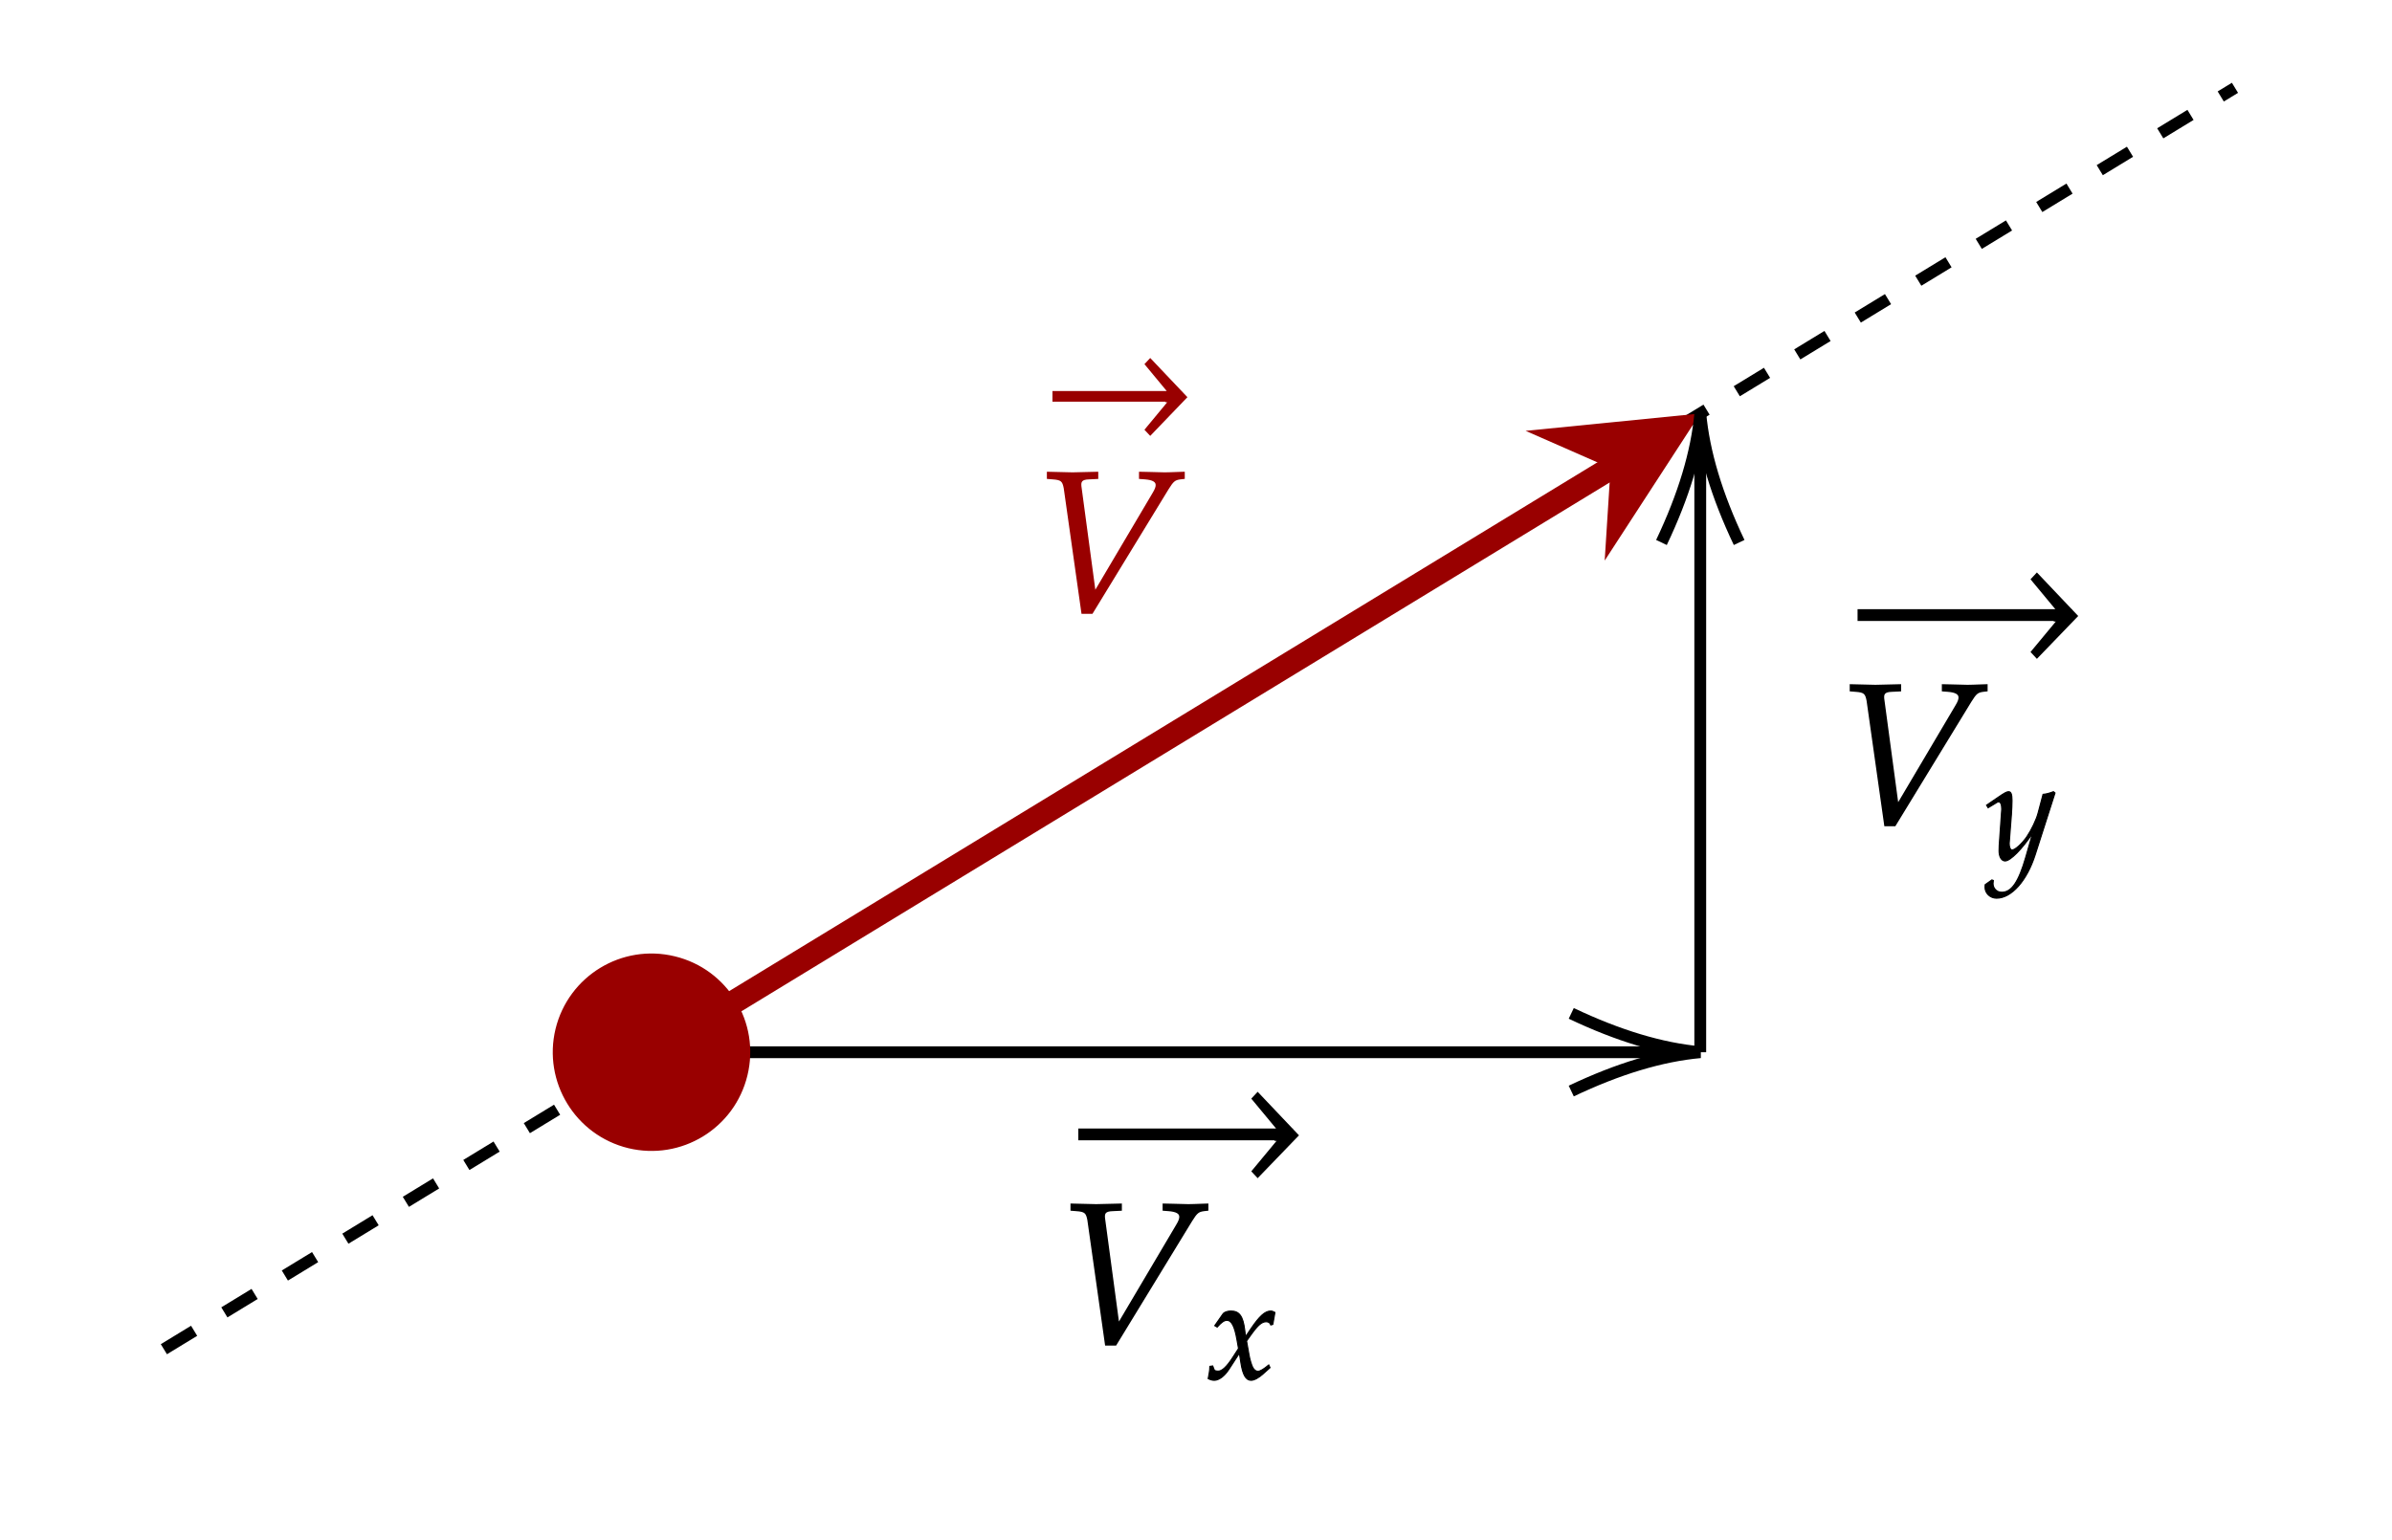
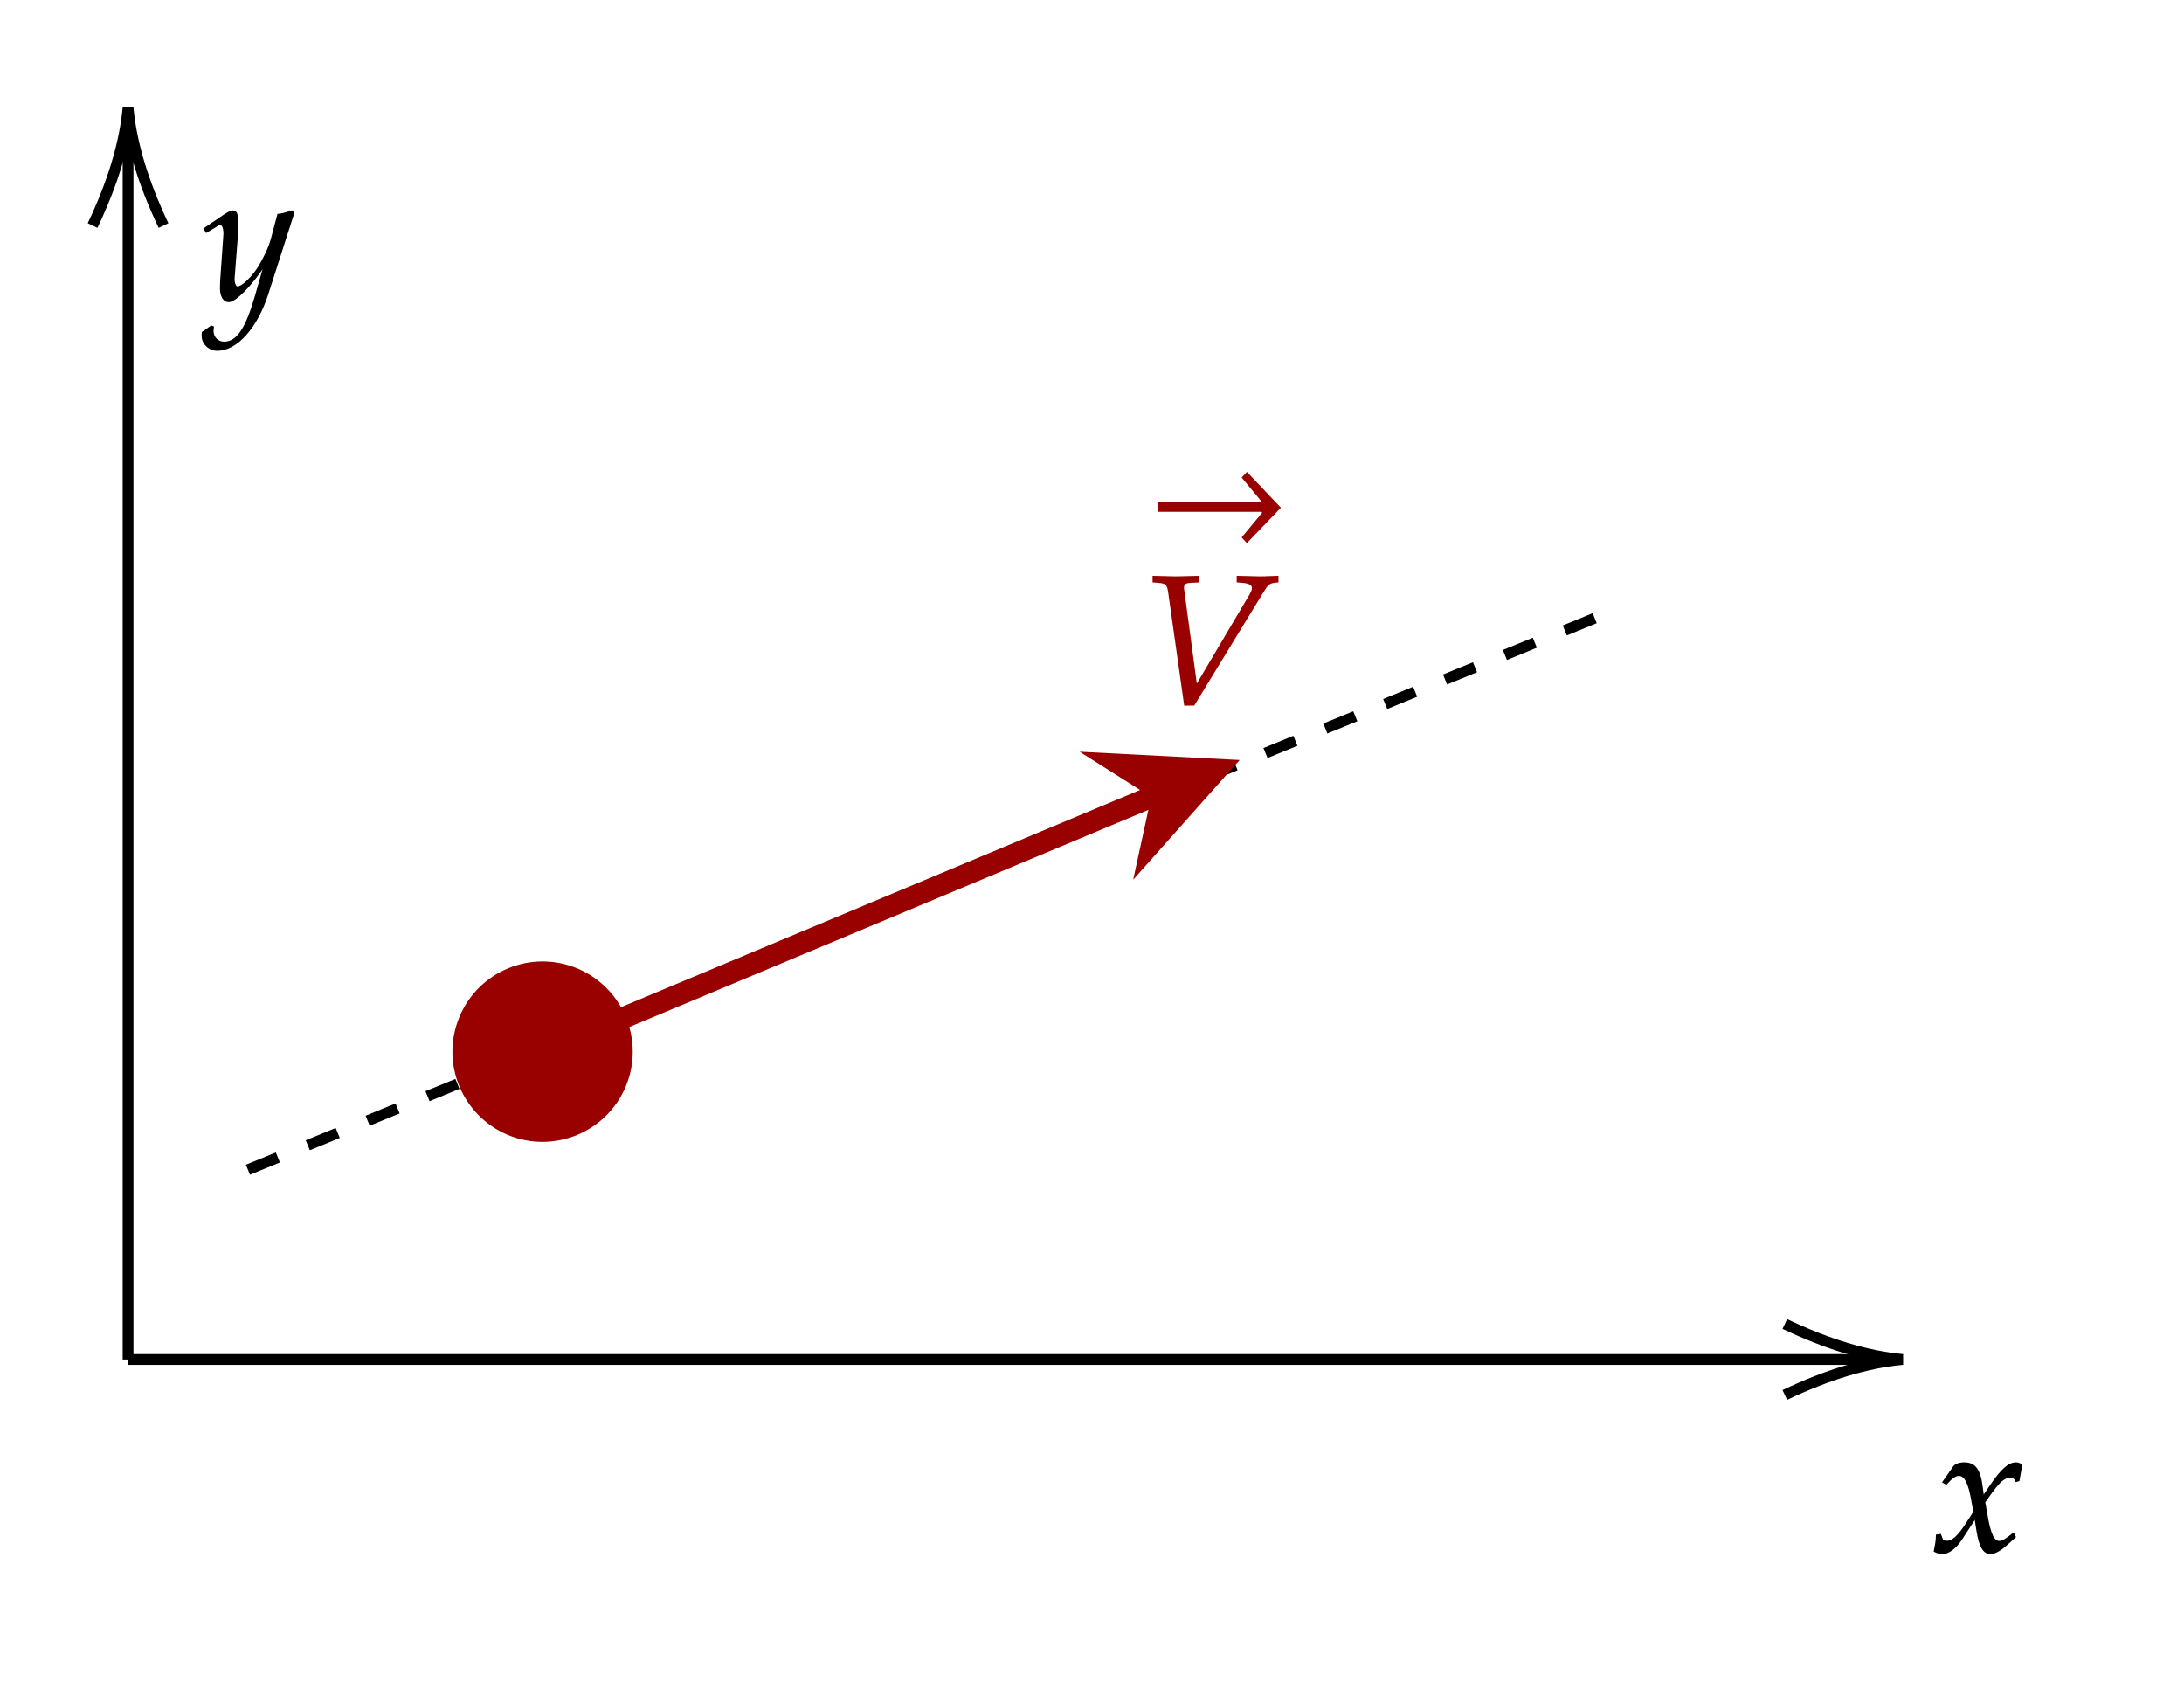
- <svg xmlns="http://www.w3.org/2000/svg" x="0" y="0" width="202.6" height="130.463" style="         width:202.6px;         height:130.463px;         background: transparent;         fill: none; ">
+ <svg xmlns="http://www.w3.org/2000/svg" x="0" y="0" width="202.6" height="155.963" style="         width:202.6px;         height:155.963px;         background: #FFF;         fill: none; ">
  <svg />
  <svg class="role-diagram-draw-area" style="overflow: visible;">
    <g class="shapes-region" style="stroke: black; fill: none;">
      <g class="arrow-line">
-         <path class="connection real" stroke-dasharray="" d="  M55.18,89.15 L142.01,89.15" style="stroke: rgb(0, 0, 0); stroke-opacity: 1; stroke-width: 1; fill: none; fill-opacity: 1;" />
-         <g stroke="rgb(0,0,0)" stroke-opacity="1" transform="matrix(-1,1.2246467991473532e-16,-1.2246467991473532e-16,-1,144.0137,89.14678)" style="stroke: rgb(0, 0, 0); stroke-width: 1;">
+         <path class="connection real" stroke-dasharray="" d="  M11.88,126.09 L11.88,11.99" style="stroke: rgb(0, 0, 0); stroke-opacity: 1; stroke-width: 1; fill: none; fill-opacity: 1;" />
+         <g stroke="rgb(0,0,0)" stroke-opacity="1" transform="matrix(3.061616997868383e-16,1,-1,3.061616997868383e-16,11.87914,9.987495)" style="stroke: rgb(0, 0, 0); stroke-width: 1;">
          <path d=" M10.93,-3.29 Q4.96,-0.45 0,0 Q4.96,0.45 10.93,3.29" />
        </g>
      </g>
      <g class="arrow-line">
-         <path class="connection real" stroke-dasharray="3" d="  M13.88,114.31 L189.3,7.44" style="stroke: rgb(0, 0, 0); stroke-width: 1; fill: none; fill-opacity: 1;" />
+         <path class="connection real" stroke-dasharray="" d="  M11.88,126.09 L174.5,126.09" style="stroke: rgb(0, 0, 0); stroke-opacity: 1; stroke-width: 1; fill: none; fill-opacity: 1;" />
+         <g stroke="rgb(0,0,0)" stroke-opacity="1" transform="matrix(-1,1.2246467991473532e-16,-1.2246467991473532e-16,-1,176.5,126.0875)" style="stroke: rgb(0, 0, 0); stroke-width: 1;">
+           <path d=" M10.93,-3.29 Q4.96,-0.45 0,0 Q4.96,0.45 10.93,3.29" />
+         </g>
      </g>
      <g class="arrow-line">
-         <path class="connection real" stroke-dasharray="" d="  M55.18,89.15 L140.6,37.11" style="stroke: rgb(153, 0, 0); stroke-opacity: 1; stroke-width: 2; fill: none; fill-opacity: 1;" />
-         <g stroke="none" fill="rgb(153,0,0)" fill-opacity="1" transform="matrix(-0.8540051,0.5202646,-0.5202646,-0.8540051,144.0137,35.03125)" style="stroke: none; fill: rgb(153, 0, 0); stroke-width: 2;">
+         <path class="connection real" stroke-dasharray="3" d="  M23,108.49 L150,56.49" style="stroke: rgb(0, 0, 0); stroke-width: 1; fill: none; fill-opacity: 1;" />
+       </g>
+       <g class="arrow-line">
+         <path class="connection real" stroke-dasharray="" d="  M50.33,97.54 L111.31,72.03" style="stroke: rgb(153, 0, 0); stroke-opacity: 1; stroke-width: 2; fill: none; fill-opacity: 1;" />
+         <g stroke="none" fill="rgb(153,0,0)" fill-opacity="1" transform="matrix(-0.9225381,0.385906,-0.385906,-0.9225381,115,70.4875)" style="stroke: none; fill: rgb(153, 0, 0); stroke-width: 2;">
          <path d=" M13.4,-6.43 L0,0 L13.4,6.44 L8.9,0 Z" />
        </g>
      </g>
      <g class="composite-shape">
-         <path class="real" d=" M47.54,87.29 C48.57,83.07 52.82,80.48 57.04,81.51 C61.26,82.53 63.85,86.78 62.82,91 C61.8,95.22 57.55,97.81 53.33,96.79 C49.11,95.76 46.52,91.51 47.54,87.29 Z" style="stroke-width: 1; stroke: rgb(153, 0, 0); stroke-opacity: 1; fill: rgb(153, 0, 0); fill-opacity: 1;" />
-       </g>
-       <g class="arrow-line">
-         <path class="connection real" stroke-dasharray="" d="  M144.01,89.15 L144.01,37.03" style="stroke: rgb(0, 0, 0); stroke-opacity: 1; stroke-width: 1; fill: none; fill-opacity: 1;" />
-         <g stroke="rgb(0,0,0)" stroke-opacity="1" transform="matrix(3.061616997868383e-16,1,-1,3.061616997868383e-16,144.0137,35.03125)" style="stroke: rgb(0, 0, 0); stroke-width: 1;">
-           <path d=" M10.93,-3.29 Q4.96,-0.45 0,0 Q4.96,0.45 10.93,3.29" />
-         </g>
+         <path class="real" d=" M43.08,94.51 C44.75,90.5 49.35,88.61 53.36,90.28 C57.37,91.96 59.26,96.56 57.59,100.57 C55.92,104.57 51.31,106.47 47.3,104.8 C43.3,103.12 41.4,98.52 43.08,94.51 Z" style="stroke-width: 1; stroke: rgb(153, 0, 0); stroke-opacity: 1; fill: rgb(153, 0, 0); fill-opacity: 1;" />
      </g>
      <g />
    </g>
    <g />
    <g />
    <g />
  </svg>
-   <svg width="201" height="128.863" style="width:201px;height:128.863px;font-family:Asana-Math, Asana;background:transparent;">
+   <svg width="201" height="154.363" style="width:201px;height:154.363px;font-family:Asana-Math, Asana;background:#FFF;">
    <g>
      <g>
        <g>
-           <g>
-             <g>
-               <g>
-                 <g transform="matrix(1,0,0,1,89.46252,113.8)">
-                   <path transform="matrix(0.017,0,0,-0.017,0,0)" d="M310 96L239 624C237 646 241 661 281 662L323 664L323 692L282 691C245 690 217 689 199 689C181 689 153 690 116 691L75 692L75 664L100 662C144 659 152 651 159 614L247 -8L296 -8L674 611C699 651 707 658 736 662L754 664L754 692L724 691C697 690 674 689 658 689C648 689 621 690 580 691L534 692L534 664L560 662C598 659 617 649 617 630C617 619 613 608 601 588Z" stroke="rgb(0,0,0)" stroke-opacity="1" stroke-width="8" fill="rgb(0,0,0)" fill-opacity="1" />
-                 </g>
-               </g>
-               <g>
-                 <g>
-                   <g>
-                     <g>
-                       <g transform="matrix(1,0,0,1,102.225,116.8125)">
-                         <path transform="matrix(0.0119,0,0,-0.0119,0,0)" d="M9 1C24 -7 40 -11 52 -11C85 -11 124 18 155 65L231 182L242 113C255 28 278 -11 314 -11C336 -11 368 6 400 35L449 79L440 98C404 68 379 53 363 53C348 53 335 63 325 83C316 102 305 139 300 168L282 269L317 318C364 383 391 406 422 406C438 406 450 398 455 383L469 387L484 472C472 479 463 482 454 482C414 482 374 446 312 354L275 299L269 347C257 446 230 482 171 482C145 482 123 474 114 461L56 378L73 368C103 402 123 416 142 416C175 416 197 375 214 277L225 215L185 153C142 86 108 54 80 54C65 54 54 58 52 63L41 91L21 88C21 53 13 27 9 1Z" stroke="rgb(0,0,0)" stroke-opacity="1" stroke-width="8" fill="rgb(0,0,0)" fill-opacity="1" />
-                       </g>
-                     </g>
-                   </g>
-                 </g>
-               </g>
-             </g>
+           <g transform="matrix(1,0,0,1,179.3,143.8875)">
+             <path transform="matrix(0.017,0,0,-0.017,0,0)" d="M9 1C24 -7 40 -11 52 -11C85 -11 124 18 155 65L231 182L242 113C255 28 278 -11 314 -11C336 -11 368 6 400 35L449 79L440 98C404 68 379 53 363 53C348 53 335 63 325 83C316 102 305 139 300 168L282 269L317 318C364 383 391 406 422 406C438 406 450 398 455 383L469 387L484 472C472 479 463 482 454 482C414 482 374 446 312 354L275 299L269 347C257 446 230 482 171 482C145 482 123 474 114 461L56 378L73 368C103 402 123 416 142 416C175 416 197 375 214 277L225 215L185 153C142 86 108 54 80 54C65 54 54 58 52 63L41 91L21 88C21 53 13 27 9 1Z" stroke="rgb(0,0,0)" stroke-opacity="1" stroke-width="8" fill="rgb(0,0,0)" fill-opacity="1" />
          </g>
-           <svg x="89.463" overflow="visible" y="90.8" height="10" width="20.562">
-             <path d=" M 20.56 5.39 l -3.50 -3.69 l -0.54 0.58 l 2.14 2.58 h -0.17 v 1.00 h 0.17 l -2.14 2.58 l 0.54 0.58 z  M 1.87 5.81 h 18.18 v -1.00 h -18.18 z" style="fill:rgb(0,0,0);fill-opacity:1;stroke-width:1px;stroke:none;stroke-opacity:1;" />
-           </svg>
+         </g>
+       </g>
+     </g>
+     <g>
+       <g>
+         <g>
+           <g transform="matrix(1,0,0,1,14.67502,27.77499)">
+             <path transform="matrix(0.017,0,0,-0.017,0,0)" d="M242 -180C241 -187 241 -193 241 -198C241 -241 278 -276 323 -276C429 -276 539 -152 598 33L739 473L728 482C699 471 676 465 654 463L619 331C607 284 572 211 539 162C504 111 455 67 433 67C421 67 412 90 413 115L429 322C431 353 433 391 433 419C433 464 426 482 409 482C396 482 382 475 334 442L252 386L263 368L313 398C318 401 329 410 338 410C352 410 360 391 360 358C360 357 360 351 359 343L342 100L341 60C341 18 359 -11 384 -11C421 -11 505 74 580 187L531 16C480 -161 430 -234 360 -234C325 -234 298 -207 298 -172C298 -167 299 -159 300 -150L290 -146Z" stroke="rgb(0,0,0)" stroke-opacity="1" stroke-width="8" fill="rgb(0,0,0)" fill-opacity="1" />
+           </g>
        </g>
      </g>
    </g>
    <g>
      <g>
        <g>
          <g>
            <g>
              <g>
-                 <g transform="matrix(1,0,0,1,155.4625,69.8)">
-                   <path transform="matrix(0.017,0,0,-0.017,0,0)" d="M310 96L239 624C237 646 241 661 281 662L323 664L323 692L282 691C245 690 217 689 199 689C181 689 153 690 116 691L75 692L75 664L100 662C144 659 152 651 159 614L247 -8L296 -8L674 611C699 651 707 658 736 662L754 664L754 692L724 691C697 690 674 689 658 689C648 689 621 690 580 691L534 692L534 664L560 662C598 659 617 649 617 630C617 619 613 608 601 588Z" stroke="rgb(0,0,0)" stroke-opacity="1" stroke-width="8" fill="rgb(0,0,0)" fill-opacity="1" />
-                 </g>
-               </g>
-               <g>
-                 <g>
-                   <g>
-                     <g>
-                       <g transform="matrix(1,0,0,1,168.225,72.81252)">
-                         <path transform="matrix(0.0119,0,0,-0.0119,0,0)" d="M-7 -180C-8 -187 -8 -193 -8 -198C-8 -241 29 -276 74 -276C180 -276 290 -152 349 33L490 473L479 482C450 471 427 465 405 463L370 331C358 284 323 211 290 162C255 111 206 67 184 67C172 67 163 90 164 115L180 322C182 353 184 391 184 419C184 464 177 482 160 482C147 482 133 475 85 442L3 386L14 368L64 398C69 401 80 410 89 410C103 410 111 391 111 358C111 357 111 351 110 343L93 100L92 60C92 18 110 -11 135 -11C172 -11 256 74 331 187L282 16C231 -161 181 -234 111 -234C76 -234 49 -207 49 -172C49 -167 50 -159 51 -150L41 -146Z" stroke="rgb(0,0,0)" stroke-opacity="1" stroke-width="8" fill="rgb(0,0,0)" fill-opacity="1" />
-                       </g>
-                     </g>
-                   </g>
-                 </g>
-               </g>
-             </g>
-           </g>
-           <svg x="155.463" overflow="visible" y="46.8" height="10" width="20.562">
-             <path d=" M 20.56 5.39 l -3.50 -3.69 l -0.54 0.58 l 2.14 2.58 h -0.17 v 1.00 h 0.17 l -2.14 2.58 l 0.54 0.58 z  M 1.87 5.81 h 18.18 v -1.00 h -18.18 z" style="fill:rgb(0,0,0);fill-opacity:1;stroke-width:1px;stroke:none;stroke-opacity:1;" />
-           </svg>
-         </g>
-       </g>
-     </g>
-     <g>
-       <g>
-         <g>
-           <g>
-             <g>
-               <g>
-                 <g transform="matrix(1,0,0,1,87.46252,51.8)">
+                 <g transform="matrix(1,0,0,1,105.7125,65.2375)">
                  <path transform="matrix(0.017,0,0,-0.017,0,0)" d="M310 96L239 624C237 646 241 661 281 662L323 664L323 692L282 691C245 690 217 689 199 689C181 689 153 690 116 691L75 692L75 664L100 662C144 659 152 651 159 614L247 -8L296 -8L674 611C699 651 707 658 736 662L754 664L754 692L724 691C697 690 674 689 658 689C648 689 621 690 580 691L534 692L534 664L560 662C598 659 617 649 617 630C617 619 613 608 601 588Z" stroke="rgb(153,0,0)" stroke-opacity="1" stroke-width="8" fill="rgb(153,0,0)" fill-opacity="1" />
                </g>
              </g>
            </g>
          </g>
-           <svg x="87.463" overflow="visible" y="28.8" height="10" width="13.113">
+           <svg x="105.712" overflow="visible" y="42.237" height="10" width="13.113">
            <path d=" M 13.11 4.85 l -3.15 -3.32 l -0.49 0.52 l 1.93 2.33 h -0.15 v 0.90 h 0.15 l -1.93 2.33 l 0.49 0.52 z  M 1.68 5.23 h 10.97 v -0.90 h -10.97 z" style="fill:rgb(153,0,0);fill-opacity:1;stroke-width:1px;stroke:none;stroke-opacity:1;" />
          </svg>
        </g>
      </g>
    </g>
  </svg>
</svg>
